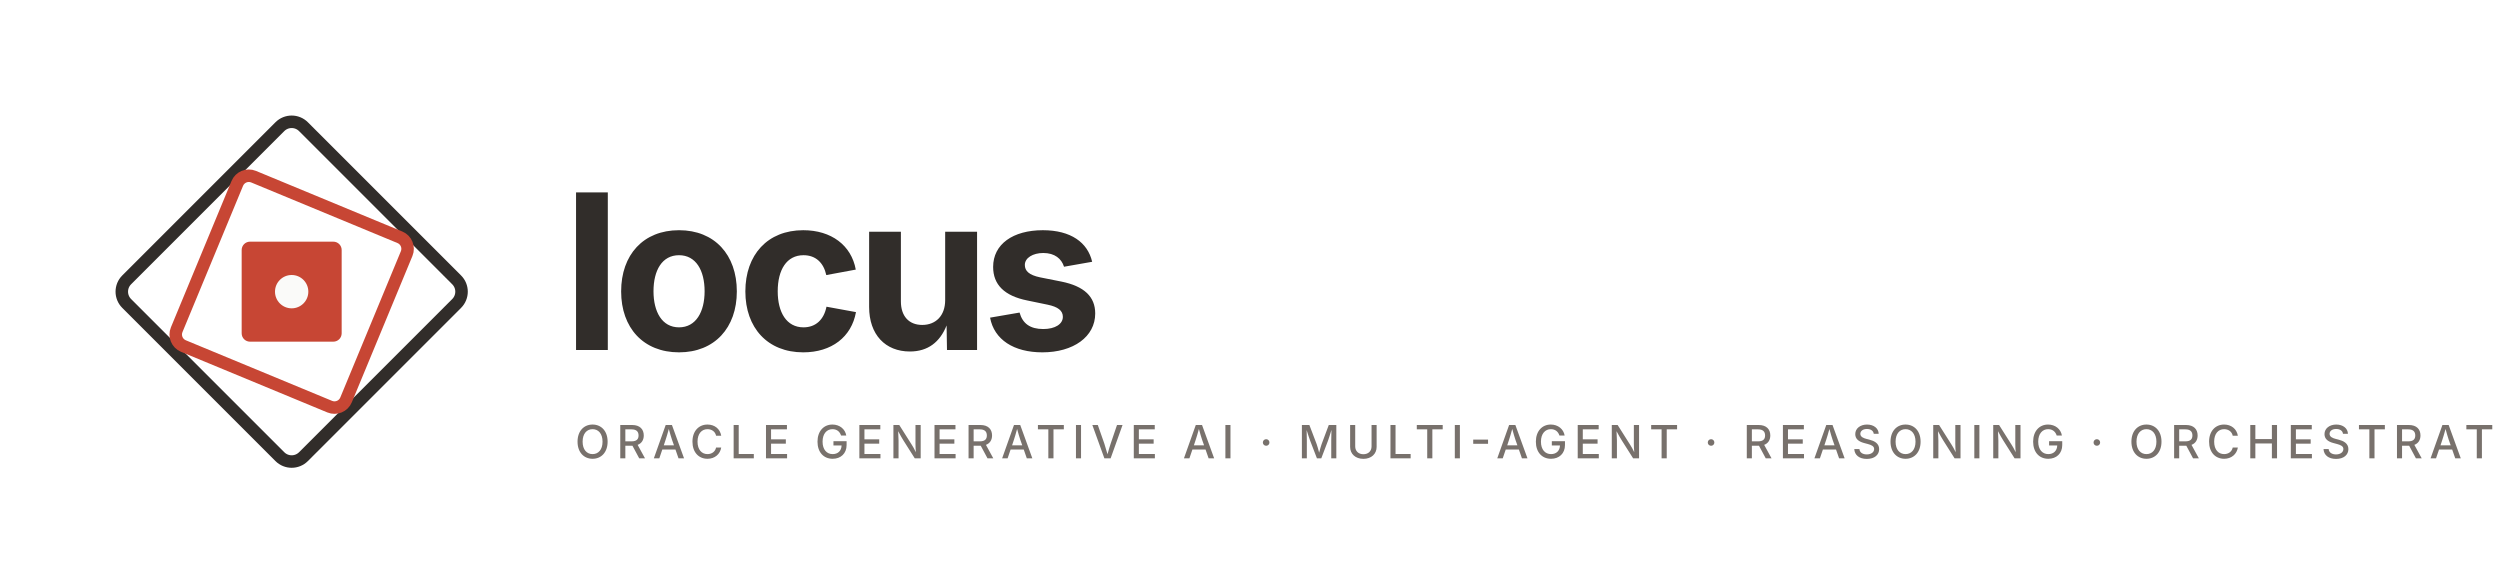
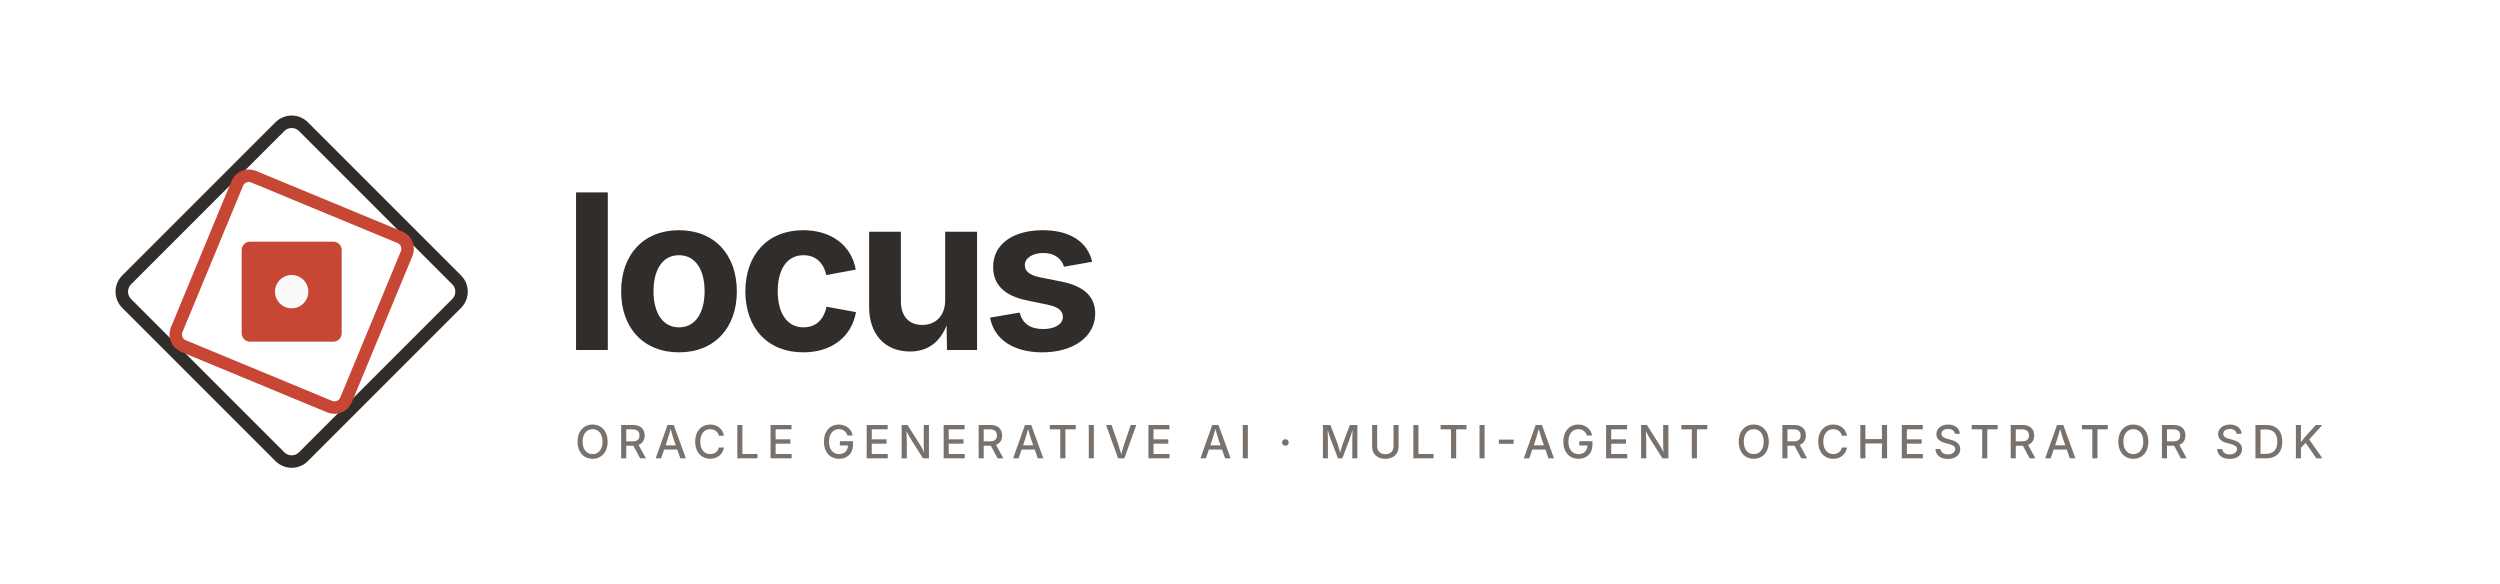
<svg xmlns="http://www.w3.org/2000/svg" viewBox="0 0 600 140" font-family="-apple-system, BlinkMacSystemFont, 'Segoe UI', Inter, Helvetica, sans-serif">
  <g transform="translate(20, 20)">
    <rect x="20" y="20" width="60" height="60" rx="4" fill="none" stroke="#312D2A" stroke-width="3" transform="rotate(45 50 50)" />
    <rect x="28" y="28" width="44" height="44" rx="3" fill="none" stroke="#C74634" stroke-width="3" transform="rotate(22.5 50 50)" />
    <rect x="38" y="38" width="24" height="24" rx="2" fill="#C74634" />
    <circle cx="50" cy="50" r="4" fill="#FAFAF9" />
  </g>
  <text x="135" y="84" font-size="52" font-weight="700" fill="#312D2A" letter-spacing="-0.04em">locus</text>
-   <text x="138" y="110" font-size="11" font-weight="500" fill="#78716C" letter-spacing="0.14em">ORACLE GENERATIVE AI · MULTI-AGENT · REASONING · ORCHESTRATOR SDK</text>
+   <text x="138" y="110" font-size="11" font-weight="500" fill="#78716C" letter-spacing="0.16em">ORACLE GENERATIVE AI · MULTI-AGENT ORCHESTRATOR SDK</text>
</svg>
